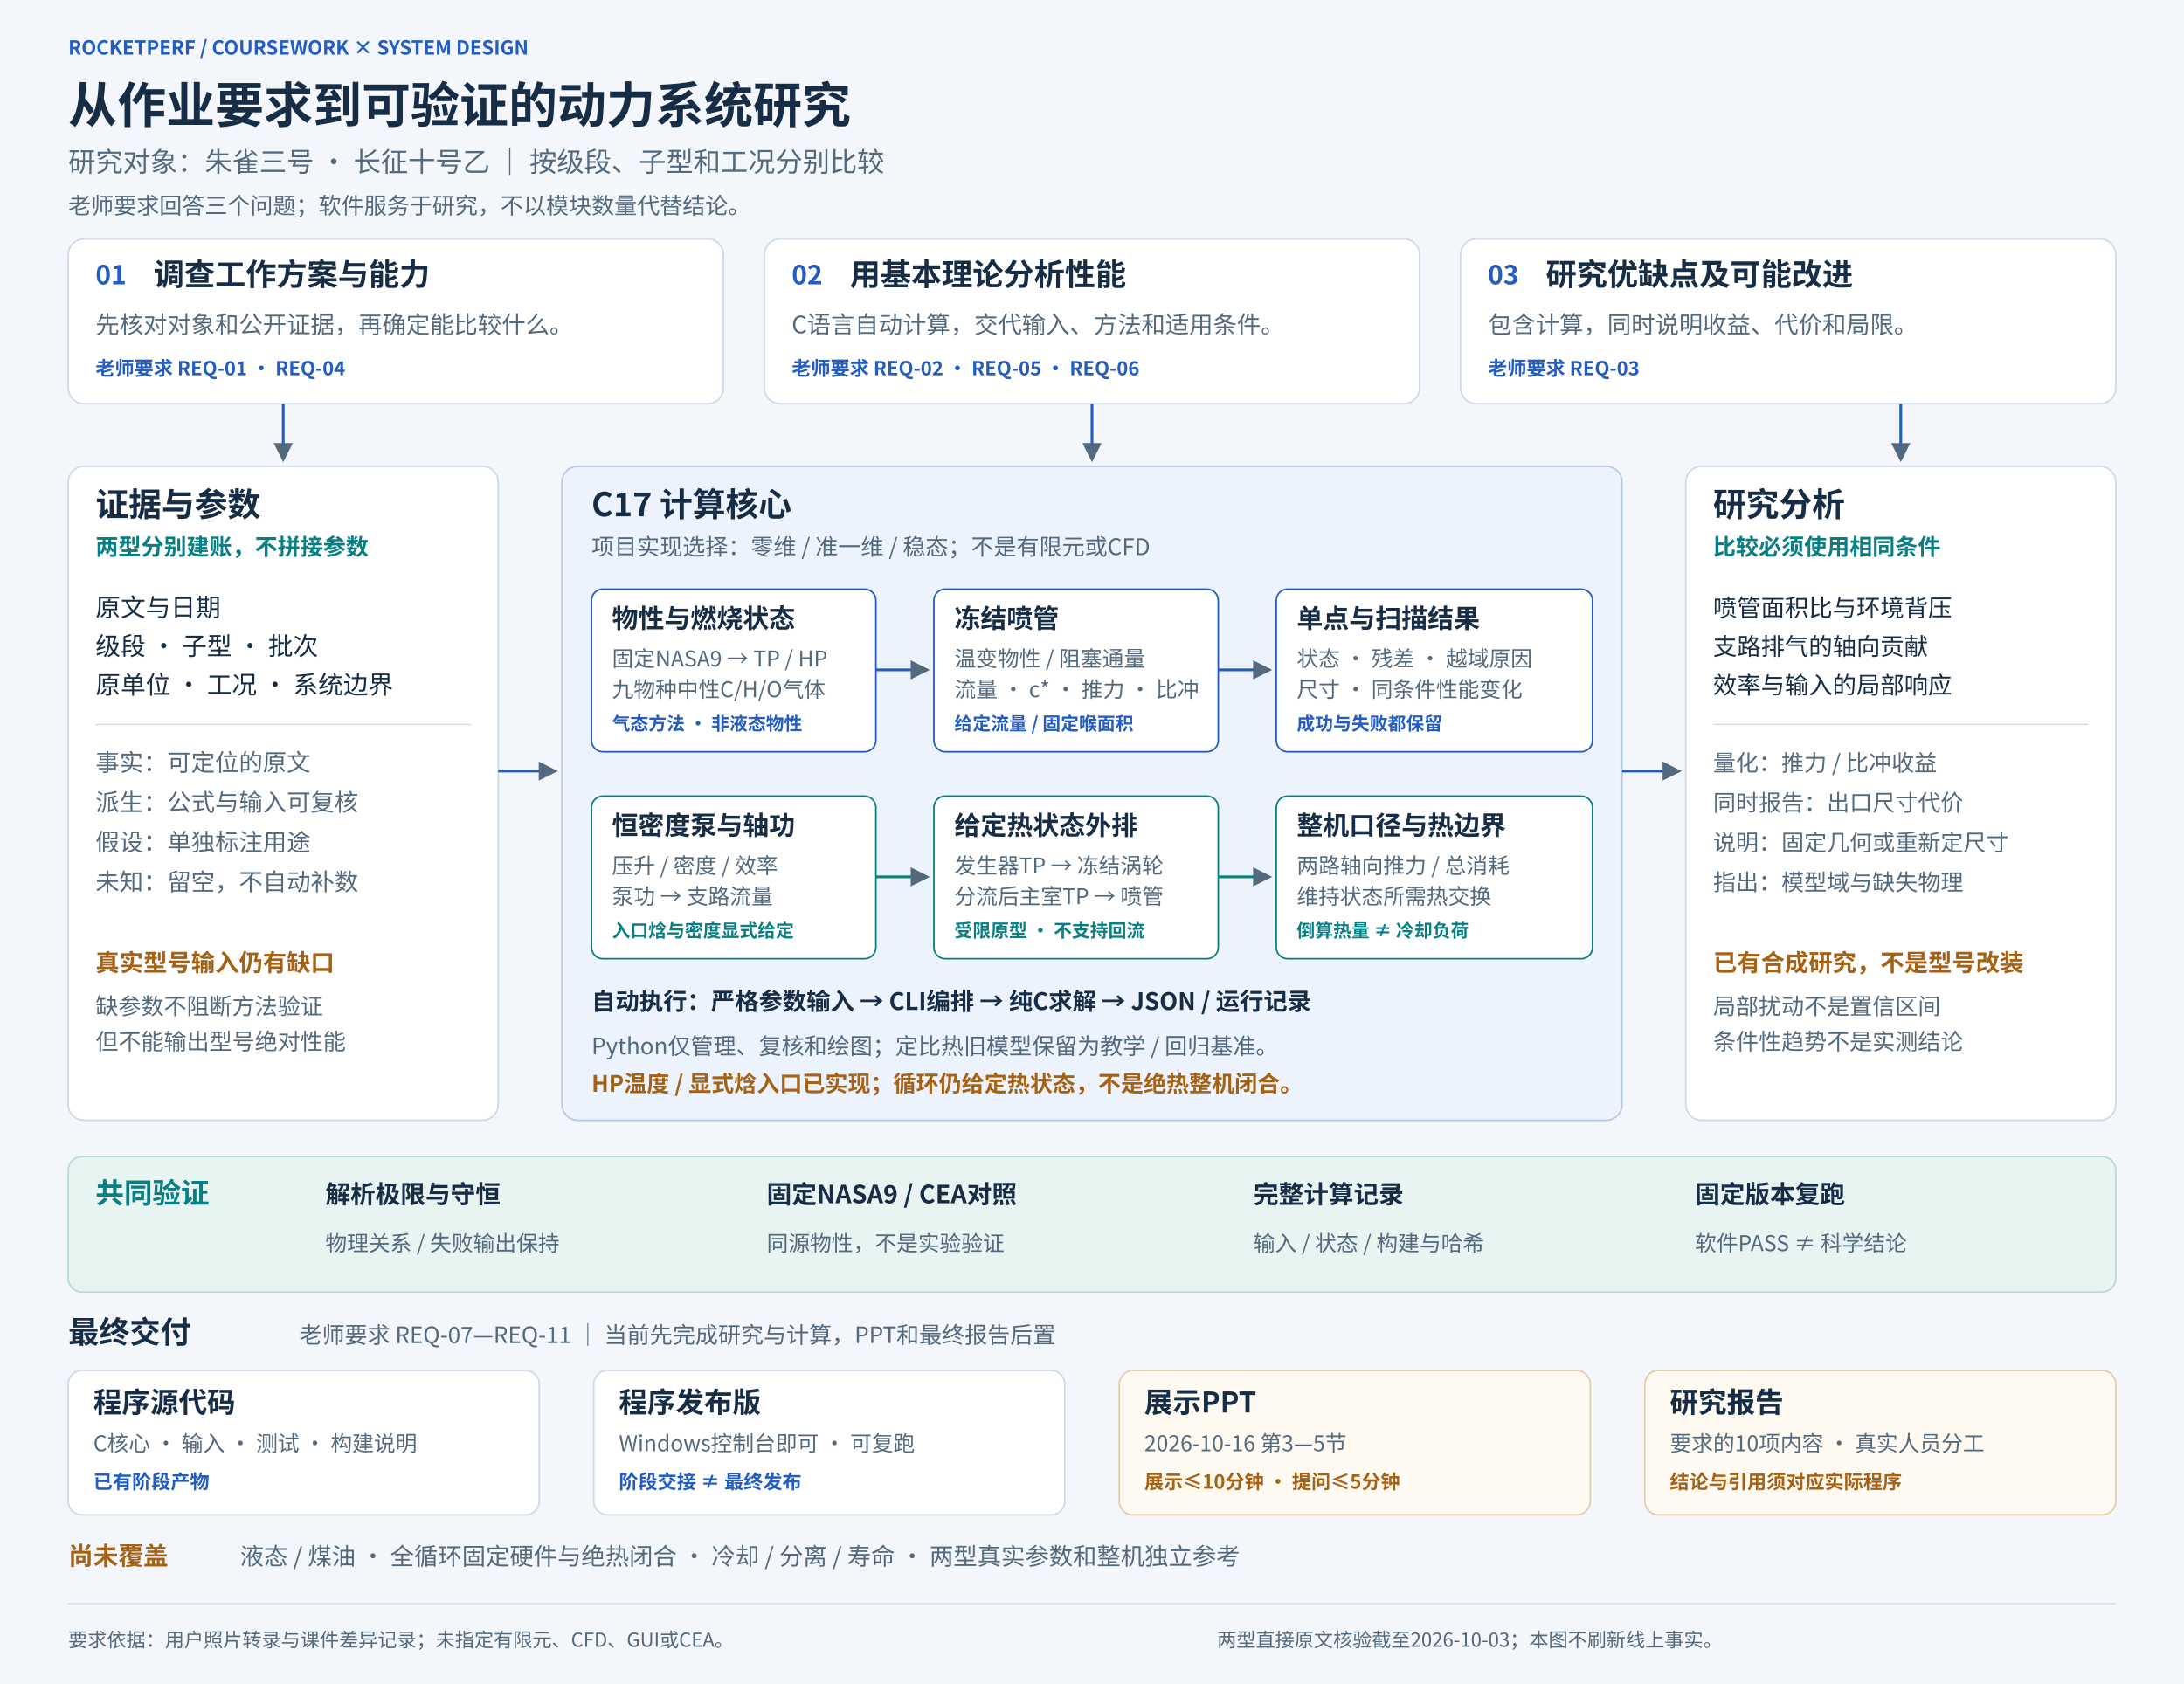
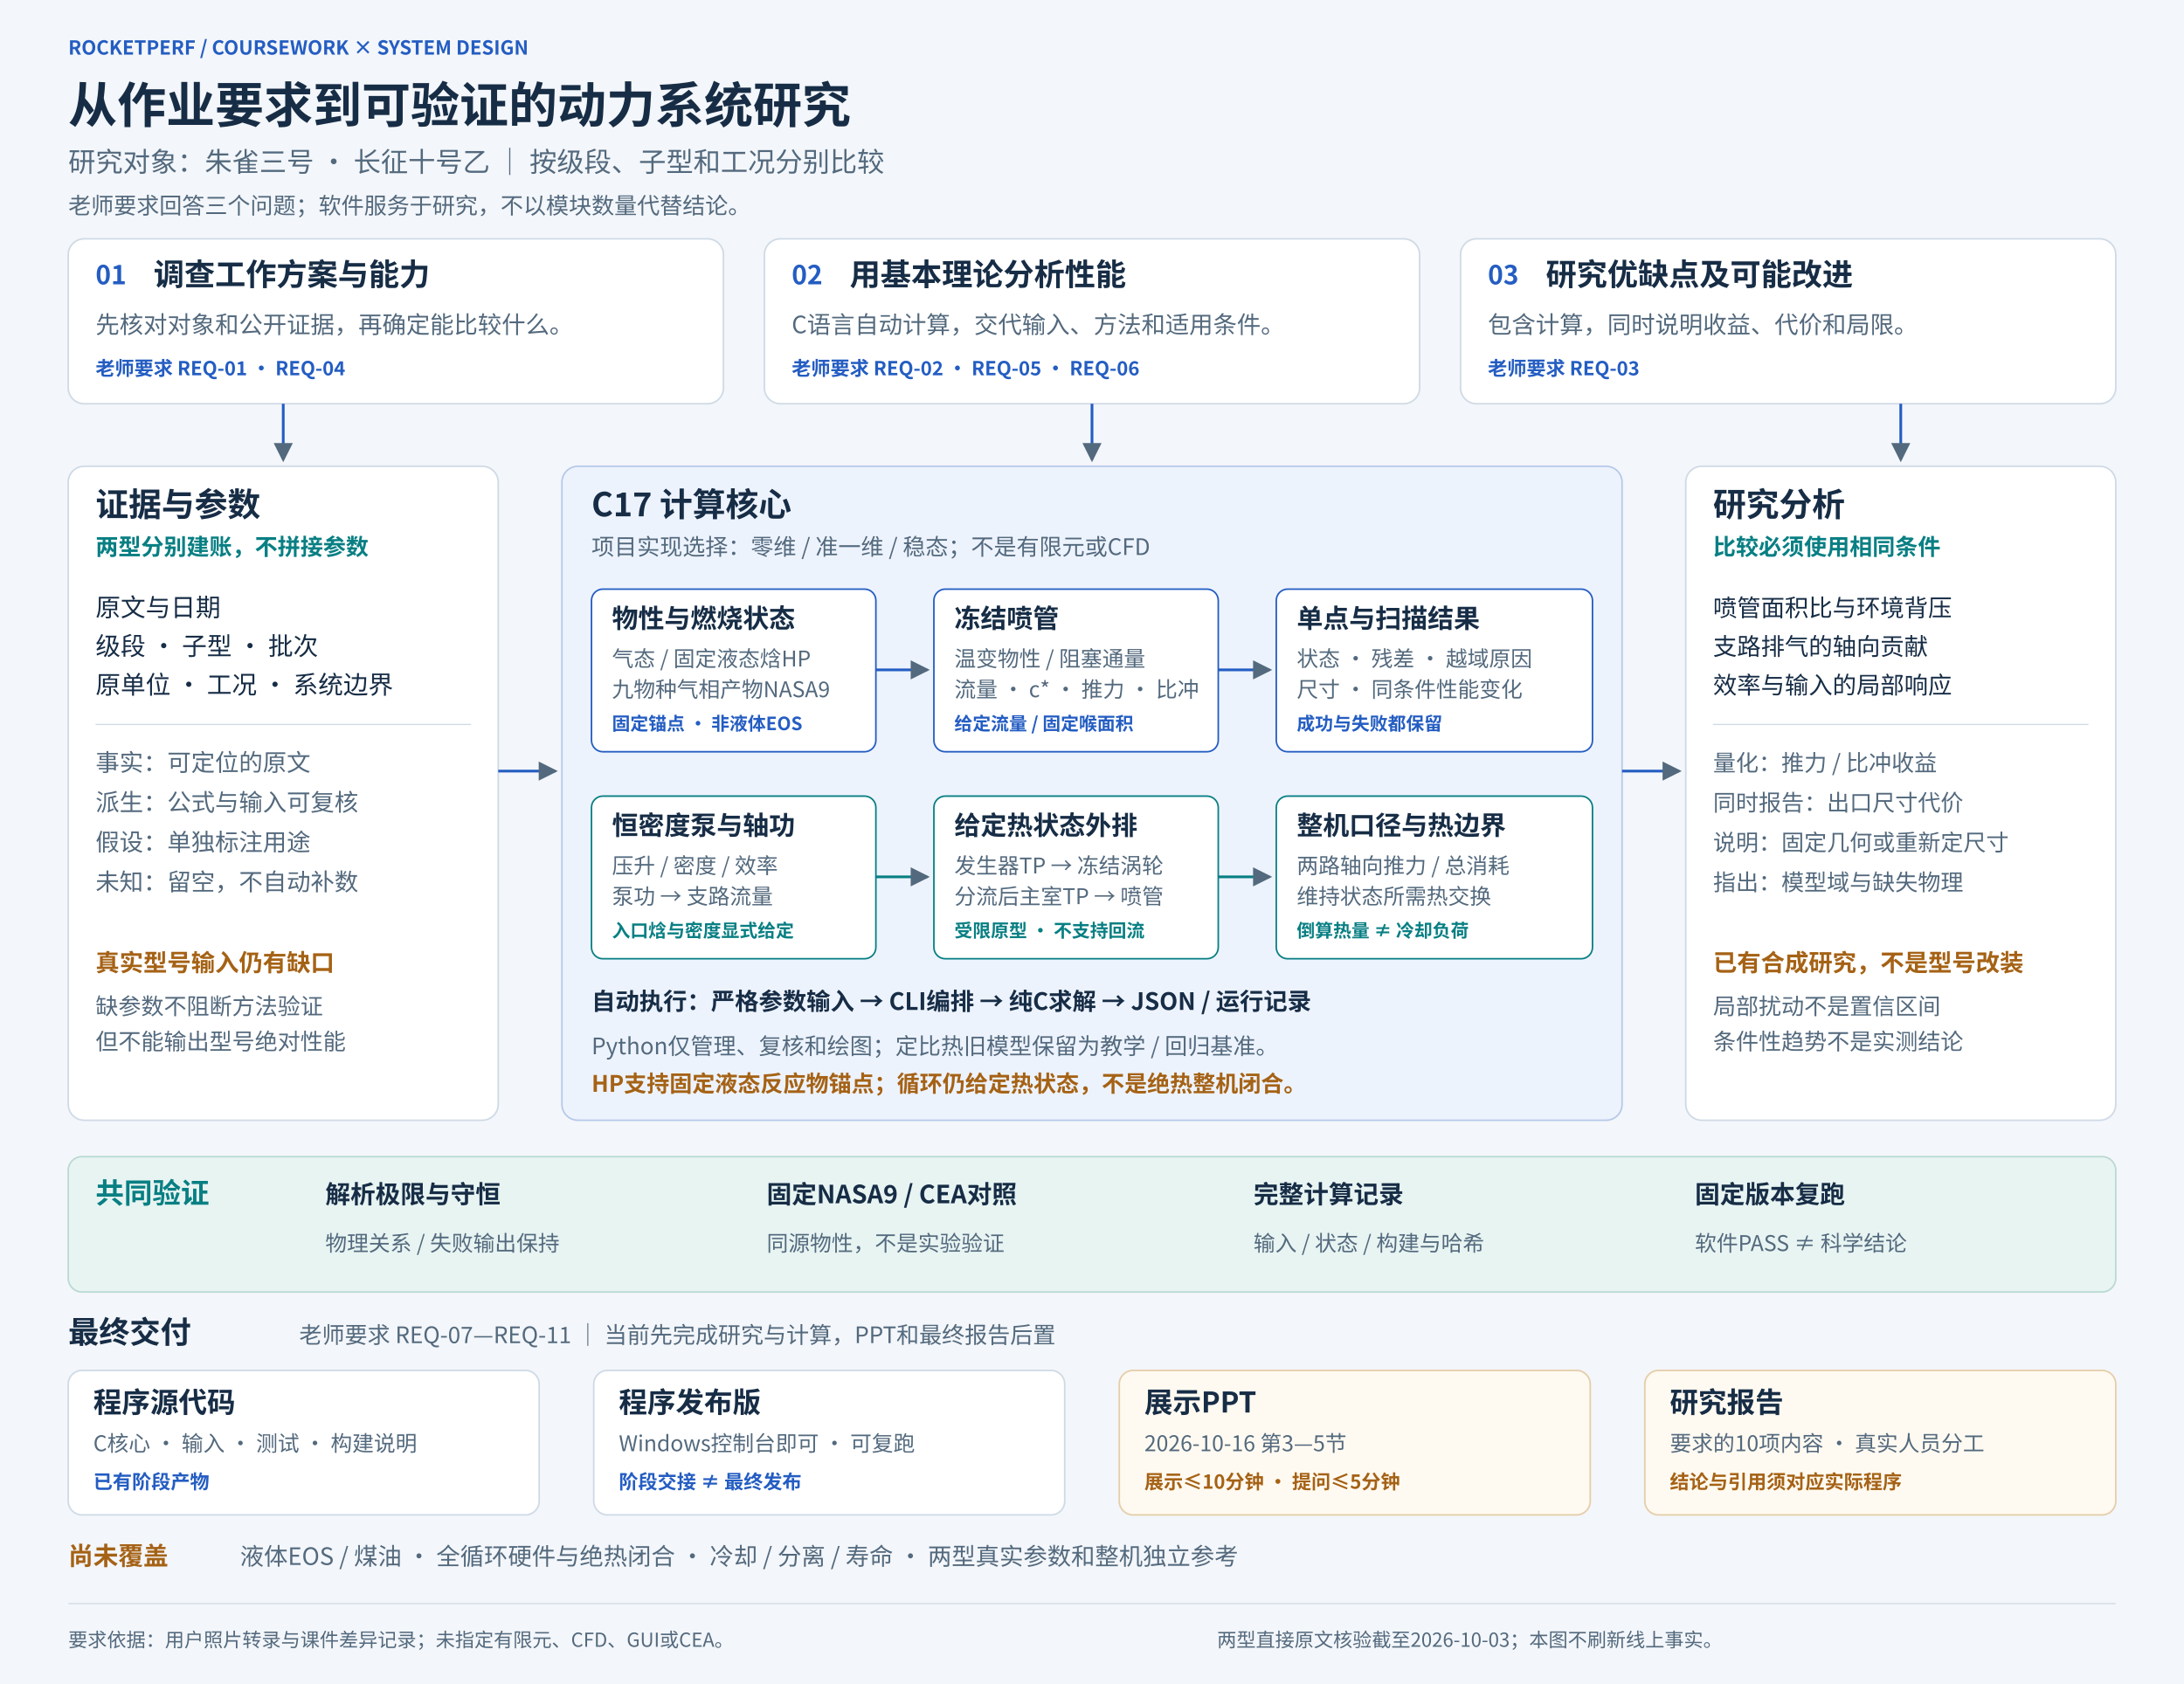
<svg xmlns="http://www.w3.org/2000/svg" width="1920" height="1480" viewBox="0 0 1920 1480" role="img" aria-labelledby="assignment-title assignment-desc">
  <defs>
    <marker id="flow-arrow" markerWidth="7" markerHeight="7" refX="6" refY="3.5" orient="auto">
      <path d="M0,0 L7,3.5 L0,7 Z" fill="#53697d" />
    </marker>
  </defs>
  <g font-family="Microsoft YaHei,Noto Sans CJK SC,Arial,sans-serif">
    <rect x="0" y="0" width="1920" height="1480" rx="0" fill="#f3f6fa" stroke="#f3f6fa" stroke-width="1.4" />
    <text x="60" y="48" font-size="17" fill="#245dc2" font-weight="650">ROCKETPERF  /  COURSEWORK × SYSTEM DESIGN</text>
    <text x="60" y="108" font-size="43" fill="#172d46" font-weight="700">从作业要求到可验证的动力系统研究</text>
    <text x="60" y="151" font-size="24" fill="#53697d" font-weight="400">研究对象：朱雀三号 · 长征十号乙   ｜   按级段、子型和工况分别比较</text>
    <text x="60" y="188" font-size="20" fill="#53697d" font-weight="400">老师要求回答三个问题；软件服务于研究，不以模块数量代替结论。</text>
    <a href="../requirements-map.md">
      <rect x="60" y="210" width="576" height="145" rx="14" fill="#ffffff" stroke="#cfdae6" stroke-width="1.4" />
      <text x="84" y="250" font-size="23" fill="#245dc2" font-weight="650">01</text>
      <text x="135" y="251" font-size="27" fill="#172d46" font-weight="650">调查工作方案与能力</text>
      <text x="84" y="293" font-size="21" fill="#53697d" font-weight="400">先核对对象和公开证据，再确定能比较什么。</text>
      <text x="84" y="330" font-size="17" fill="#245dc2" font-weight="600">老师要求  REQ-01 · REQ-04</text>
    </a>
    <a href="../requirements-map.md">
      <rect x="672" y="210" width="576" height="145" rx="14" fill="#ffffff" stroke="#cfdae6" stroke-width="1.4" />
      <text x="696" y="250" font-size="23" fill="#245dc2" font-weight="650">02</text>
      <text x="747" y="251" font-size="27" fill="#172d46" font-weight="650">用基本理论分析性能</text>
      <text x="696" y="293" font-size="21" fill="#53697d" font-weight="400">C语言自动计算，交代输入、方法和适用条件。</text>
      <text x="696" y="330" font-size="17" fill="#245dc2" font-weight="600">老师要求  REQ-02 · REQ-05 · REQ-06</text>
    </a>
    <a href="../requirements-map.md">
      <rect x="1284" y="210" width="576" height="145" rx="14" fill="#ffffff" stroke="#cfdae6" stroke-width="1.4" />
      <text x="1308" y="250" font-size="23" fill="#245dc2" font-weight="650">03</text>
      <text x="1359" y="251" font-size="27" fill="#172d46" font-weight="650">研究优缺点及可能改进</text>
      <text x="1308" y="293" font-size="21" fill="#53697d" font-weight="400">包含计算，同时说明收益、代价和局限。</text>
      <text x="1308" y="330" font-size="17" fill="#245dc2" font-weight="600">老师要求  REQ-03</text>
    </a>
    <path d="M249,355 L249,404" stroke="#245dc2" stroke-width="2.4" fill="none" marker-end="url(#flow-arrow)" />
    <path d="M960,355 L960,404" stroke="#245dc2" stroke-width="2.4" fill="none" marker-end="url(#flow-arrow)" />
    <path d="M1671,355 L1671,404" stroke="#245dc2" stroke-width="2.4" fill="none" marker-end="url(#flow-arrow)" />
    <rect x="60" y="410" width="378" height="575" rx="14" fill="#ffffff" stroke="#cfdae6" stroke-width="1.4" />
    <a href="../../调研/README.md">
      <text x="84" y="454" font-size="29" fill="#172d46" font-weight="650">证据与参数</text>
    </a>
    <text x="84" y="488" font-size="20" fill="#087f83" font-weight="600">两型分别建账，不拼接参数</text>
    <text x="84" y="542" font-size="22" fill="#172d46" font-weight="400">原文与日期</text>
    <text x="84" y="576" font-size="22" fill="#172d46" font-weight="400">级段 · 子型 · 批次</text>
    <text x="84" y="610" font-size="22" fill="#172d46" font-weight="400">原单位 · 工况 · 系统边界</text>
    <line x1="84" y1="637" x2="414" y2="637" stroke="#cfdae6" />
    <text x="84" y="678" font-size="21" fill="#53697d" font-weight="400">事实：可定位的原文</text>
    <text x="84" y="713" font-size="21" fill="#53697d" font-weight="400">派生：公式与输入可复核</text>
    <text x="84" y="748" font-size="21" fill="#53697d" font-weight="400">假设：单独标注用途</text>
    <text x="84" y="783" font-size="21" fill="#53697d" font-weight="400">未知：留空，不自动补数</text>
    <a href="../research-reference-coverage.md">
      <text x="84" y="854" font-size="21" fill="#a56215" font-weight="650">真实型号输入仍有缺口</text>
    </a>
    <text x="84" y="892" font-size="20" fill="#53697d" font-weight="400">缺参数不阻断方法验证</text>
    <text x="84" y="923" font-size="20" fill="#53697d" font-weight="400">但不能输出型号绝对性能</text>
    <path d="M438,678 L488,678" stroke="#245dc2" stroke-width="2.4" fill="none" marker-end="url(#flow-arrow)" />
    <rect x="494" y="410" width="932" height="575" rx="14" fill="#edf3fd" stroke="#b6c9e9" stroke-width="1.4" />
    <a href="../engineering.md">
      <text x="520" y="454" font-size="29" fill="#172d46" font-weight="650">C17 计算核心</text>
    </a>
    <text x="520" y="488" font-size="20" fill="#53697d" font-weight="400">项目实现选择：零维 / 准一维 / 稳态；不是有限元或CFD</text>
    <rect x="520" y="518" width="250" height="143" rx="10" fill="#ffffff" stroke="#245dc2" stroke-width="1.4" />
    <text x="538" y="552" font-size="23" fill="#172d46" font-weight="650">物性与燃烧状态</text>
-     <text x="538" y="586" font-size="19" fill="#53697d" font-weight="400">固定NASA9 → TP / HP</text>
-     <text x="538" y="613" font-size="19" fill="#53697d" font-weight="400">九物种中性C/H/O气体</text>
-     <text x="538" y="642" font-size="16" fill="#245dc2" font-weight="600">气态方法 · 非液态物性</text>
+     <text x="538" y="586" font-size="19" fill="#53697d" font-weight="400">气态 / 固定液态焓HP</text>
+     <text x="538" y="613" font-size="19" fill="#53697d" font-weight="400">九物种气相产物NASA9</text>
+     <text x="538" y="642" font-size="16" fill="#245dc2" font-weight="600">固定锚点 · 非液体EOS</text>
    <rect x="821" y="518" width="250" height="143" rx="10" fill="#ffffff" stroke="#245dc2" stroke-width="1.4" />
    <text x="839" y="552" font-size="23" fill="#172d46" font-weight="650">冻结喷管</text>
    <text x="839" y="586" font-size="19" fill="#53697d" font-weight="400">温变物性 / 阻塞通量</text>
    <text x="839" y="613" font-size="19" fill="#53697d" font-weight="400">流量 · c* · 推力 · 比冲</text>
    <text x="839" y="642" font-size="16" fill="#245dc2" font-weight="600">给定流量 / 固定喉面积</text>
    <rect x="1122" y="518" width="278" height="143" rx="10" fill="#ffffff" stroke="#245dc2" stroke-width="1.4" />
    <text x="1140" y="552" font-size="23" fill="#172d46" font-weight="650">单点与扫描结果</text>
    <text x="1140" y="586" font-size="19" fill="#53697d" font-weight="400">状态 · 残差 · 越域原因</text>
    <text x="1140" y="613" font-size="19" fill="#53697d" font-weight="400">尺寸 · 同条件性能变化</text>
    <text x="1140" y="642" font-size="16" fill="#245dc2" font-weight="600">成功与失败都保留</text>
    <path d="M770,589 L815,589" stroke="#245dc2" stroke-width="2.4" fill="none" marker-end="url(#flow-arrow)" />
    <path d="M1071,589 L1116,589" stroke="#245dc2" stroke-width="2.4" fill="none" marker-end="url(#flow-arrow)" />
    <rect x="520" y="700" width="250" height="143" rx="10" fill="#ffffff" stroke="#087f83" stroke-width="1.4" />
    <text x="538" y="734" font-size="23" fill="#172d46" font-weight="650">恒密度泵与轴功</text>
    <text x="538" y="768" font-size="19" fill="#53697d" font-weight="400">压升 / 密度 / 效率</text>
    <text x="538" y="795" font-size="19" fill="#53697d" font-weight="400">泵功 → 支路流量</text>
    <text x="538" y="824" font-size="16" fill="#087f83" font-weight="600">入口焓与密度显式给定</text>
    <rect x="821" y="700" width="250" height="143" rx="10" fill="#ffffff" stroke="#087f83" stroke-width="1.4" />
    <text x="839" y="734" font-size="23" fill="#172d46" font-weight="650">给定热状态外排</text>
    <text x="839" y="768" font-size="19" fill="#53697d" font-weight="400">发生器TP → 冻结涡轮</text>
    <text x="839" y="795" font-size="19" fill="#53697d" font-weight="400">分流后主室TP → 喷管</text>
    <text x="839" y="824" font-size="16" fill="#087f83" font-weight="600">受限原型 · 不支持回流</text>
    <rect x="1122" y="700" width="278" height="143" rx="10" fill="#ffffff" stroke="#087f83" stroke-width="1.4" />
    <text x="1140" y="734" font-size="23" fill="#172d46" font-weight="650">整机口径与热边界</text>
    <text x="1140" y="768" font-size="19" fill="#53697d" font-weight="400">两路轴向推力 / 总消耗</text>
    <text x="1140" y="795" font-size="19" fill="#53697d" font-weight="400">维持状态所需热交换</text>
    <text x="1140" y="824" font-size="16" fill="#087f83" font-weight="600">倒算热量 ≠ 冷却负荷</text>
    <path d="M770,771 L815,771" stroke="#087f83" stroke-width="2.4" fill="none" marker-end="url(#flow-arrow)" />
    <path d="M1071,771 L1116,771" stroke="#087f83" stroke-width="2.4" fill="none" marker-end="url(#flow-arrow)" />
    <text x="520" y="888" font-size="21" fill="#172d46" font-weight="600">自动执行：严格参数输入 → CLI编排 → 纯C求解 → JSON / 运行记录</text>
    <text x="520" y="927" font-size="20" fill="#53697d" font-weight="400">Python仅管理、复核和绘图；定比热旧模型保留为教学 / 回归基准。</text>
-     <text x="520" y="960" font-size="20" fill="#a56215" font-weight="600">HP温度 / 显式焓入口已实现；循环仍给定热状态，不是绝热整机闭合。</text>
+     <text x="520" y="960" font-size="20" fill="#a56215" font-weight="600">HP支持固定液态反应物锚点；循环仍给定热状态，不是绝热整机闭合。</text>
    <path d="M1426,678 L1476,678" stroke="#245dc2" stroke-width="2.4" fill="none" marker-end="url(#flow-arrow)" />
    <rect x="1482" y="410" width="378" height="575" rx="14" fill="#ffffff" stroke="#cfdae6" stroke-width="1.4" />
    <a href="../improvement-analysis.md">
      <text x="1506" y="454" font-size="29" fill="#172d46" font-weight="650">研究分析</text>
    </a>
    <text x="1506" y="488" font-size="20" fill="#087f83" font-weight="600">比较必须使用相同条件</text>
    <text x="1506" y="542" font-size="21" fill="#172d46" font-weight="400">喷管面积比与环境背压</text>
    <text x="1506" y="576" font-size="21" fill="#172d46" font-weight="400">支路排气的轴向贡献</text>
    <text x="1506" y="610" font-size="21" fill="#172d46" font-weight="400">效率与输入的局部响应</text>
    <line x1="1506" y1="637" x2="1836" y2="637" stroke="#cfdae6" />
    <text x="1506" y="678" font-size="20" fill="#53697d" font-weight="400">量化：推力 / 比冲收益</text>
    <text x="1506" y="713" font-size="20" fill="#53697d" font-weight="400">同时报告：出口尺寸代价</text>
    <text x="1506" y="748" font-size="20" fill="#53697d" font-weight="400">说明：固定几何或重新定尺寸</text>
    <text x="1506" y="783" font-size="20" fill="#53697d" font-weight="400">指出：模型域与缺失物理</text>
    <text x="1506" y="854" font-size="21" fill="#a56215" font-weight="650">已有合成研究，不是型号改装</text>
    <text x="1506" y="892" font-size="20" fill="#53697d" font-weight="400">局部扰动不是置信区间</text>
    <text x="1506" y="923" font-size="20" fill="#53697d" font-weight="400">条件性趋势不是实测结论</text>
    <rect x="60" y="1017" width="1800" height="119" rx="12" fill="#e8f4f2" stroke="#bad9d3" stroke-width="1.4" />
    <text x="84" y="1058" font-size="25" fill="#087f83" font-weight="650">共同验证</text>
    <text x="286" y="1058" font-size="22" fill="#172d46" font-weight="600">解析极限与守恒</text>
    <text x="286" y="1100" font-size="19" fill="#53697d" font-weight="400">物理关系 / 失败输出保持</text>
    <text x="674" y="1058" font-size="22" fill="#172d46" font-weight="600">固定NASA9 / CEA对照</text>
    <text x="674" y="1100" font-size="19" fill="#53697d" font-weight="400">同源物性，不是实验验证</text>
    <text x="1102" y="1058" font-size="22" fill="#172d46" font-weight="600">完整计算记录</text>
    <text x="1102" y="1100" font-size="19" fill="#53697d" font-weight="400">输入 / 状态 / 构建与哈希</text>
    <text x="1490" y="1058" font-size="22" fill="#172d46" font-weight="600">固定版本复跑</text>
    <text x="1490" y="1100" font-size="19" fill="#53697d" font-weight="400">软件PASS ≠ 科学结论</text>
    <text x="60" y="1181" font-size="27" fill="#172d46" font-weight="650">最终交付</text>
    <text x="263" y="1181" font-size="20" fill="#53697d" font-weight="400">老师要求 REQ-07—REQ-11  ｜  当前先完成研究与计算，PPT和最终报告后置</text>
    <rect x="60" y="1205" width="414" height="127" rx="12" fill="#ffffff" stroke="#cfdae6" stroke-width="1.4" />
    <text x="82" y="1242" font-size="25" fill="#172d46" font-weight="650">程序源代码</text>
    <text x="82" y="1276" font-size="19" fill="#53697d" font-weight="400">C核心 · 输入 · 测试 · 构建说明</text>
    <text x="82" y="1309" font-size="17" fill="#245dc2" font-weight="600">已有阶段产物</text>
    <rect x="522" y="1205" width="414" height="127" rx="12" fill="#ffffff" stroke="#cfdae6" stroke-width="1.4" />
    <text x="544" y="1242" font-size="25" fill="#172d46" font-weight="650">程序发布版</text>
    <text x="544" y="1276" font-size="19" fill="#53697d" font-weight="400">Windows控制台即可 · 可复跑</text>
    <text x="544" y="1309" font-size="17" fill="#245dc2" font-weight="600">阶段交接 ≠ 最终发布</text>
    <rect x="984" y="1205" width="414" height="127" rx="12" fill="#fffaf1" stroke="#e5cda9" stroke-width="1.4" />
    <text x="1006" y="1242" font-size="25" fill="#172d46" font-weight="650">展示PPT</text>
    <text x="1006" y="1276" font-size="19" fill="#53697d" font-weight="400">2026-10-16 第3—5节</text>
    <text x="1006" y="1309" font-size="17" fill="#a56215" font-weight="600">展示≤10分钟 · 提问≤5分钟</text>
    <rect x="1446" y="1205" width="414" height="127" rx="12" fill="#fffaf1" stroke="#e5cda9" stroke-width="1.4" />
    <text x="1468" y="1242" font-size="25" fill="#172d46" font-weight="650">研究报告</text>
    <text x="1468" y="1276" font-size="19" fill="#53697d" font-weight="400">要求的10项内容 · 真实人员分工</text>
    <text x="1468" y="1309" font-size="17" fill="#a56215" font-weight="600">结论与引用须对应实际程序</text>
    <text x="60" y="1376" font-size="22" fill="#a56215" font-weight="650">尚未覆盖</text>
-     <text x="211" y="1376" font-size="21" fill="#53697d" font-weight="400">液态 / 煤油 · 全循环固定硬件与绝热闭合 · 冷却 / 分离 / 寿命 · 两型真实参数和整机独立参考</text>
+     <text x="211" y="1376" font-size="21" fill="#53697d" font-weight="400">液体EOS / 煤油 · 全循环硬件与绝热闭合 · 冷却 / 分离 / 寿命 · 两型真实参数和整机独立参考</text>
    <line x1="60" y1="1410" x2="1860" y2="1410" stroke="#cfdae6" />
    <a href="../../作业要求/大作业1_要求存档.md">
      <text x="60" y="1448" font-size="17" fill="#53697d" font-weight="400">要求依据：用户照片转录与课件差异记录；未指定有限元、CFD、GUI或CEA。</text>
    </a>
    <text x="1070" y="1448" font-size="17" fill="#53697d" font-weight="400">两型直接原文核验截至2026-10-03；本图不刷新线上事实。</text>
  </g>
</svg>
